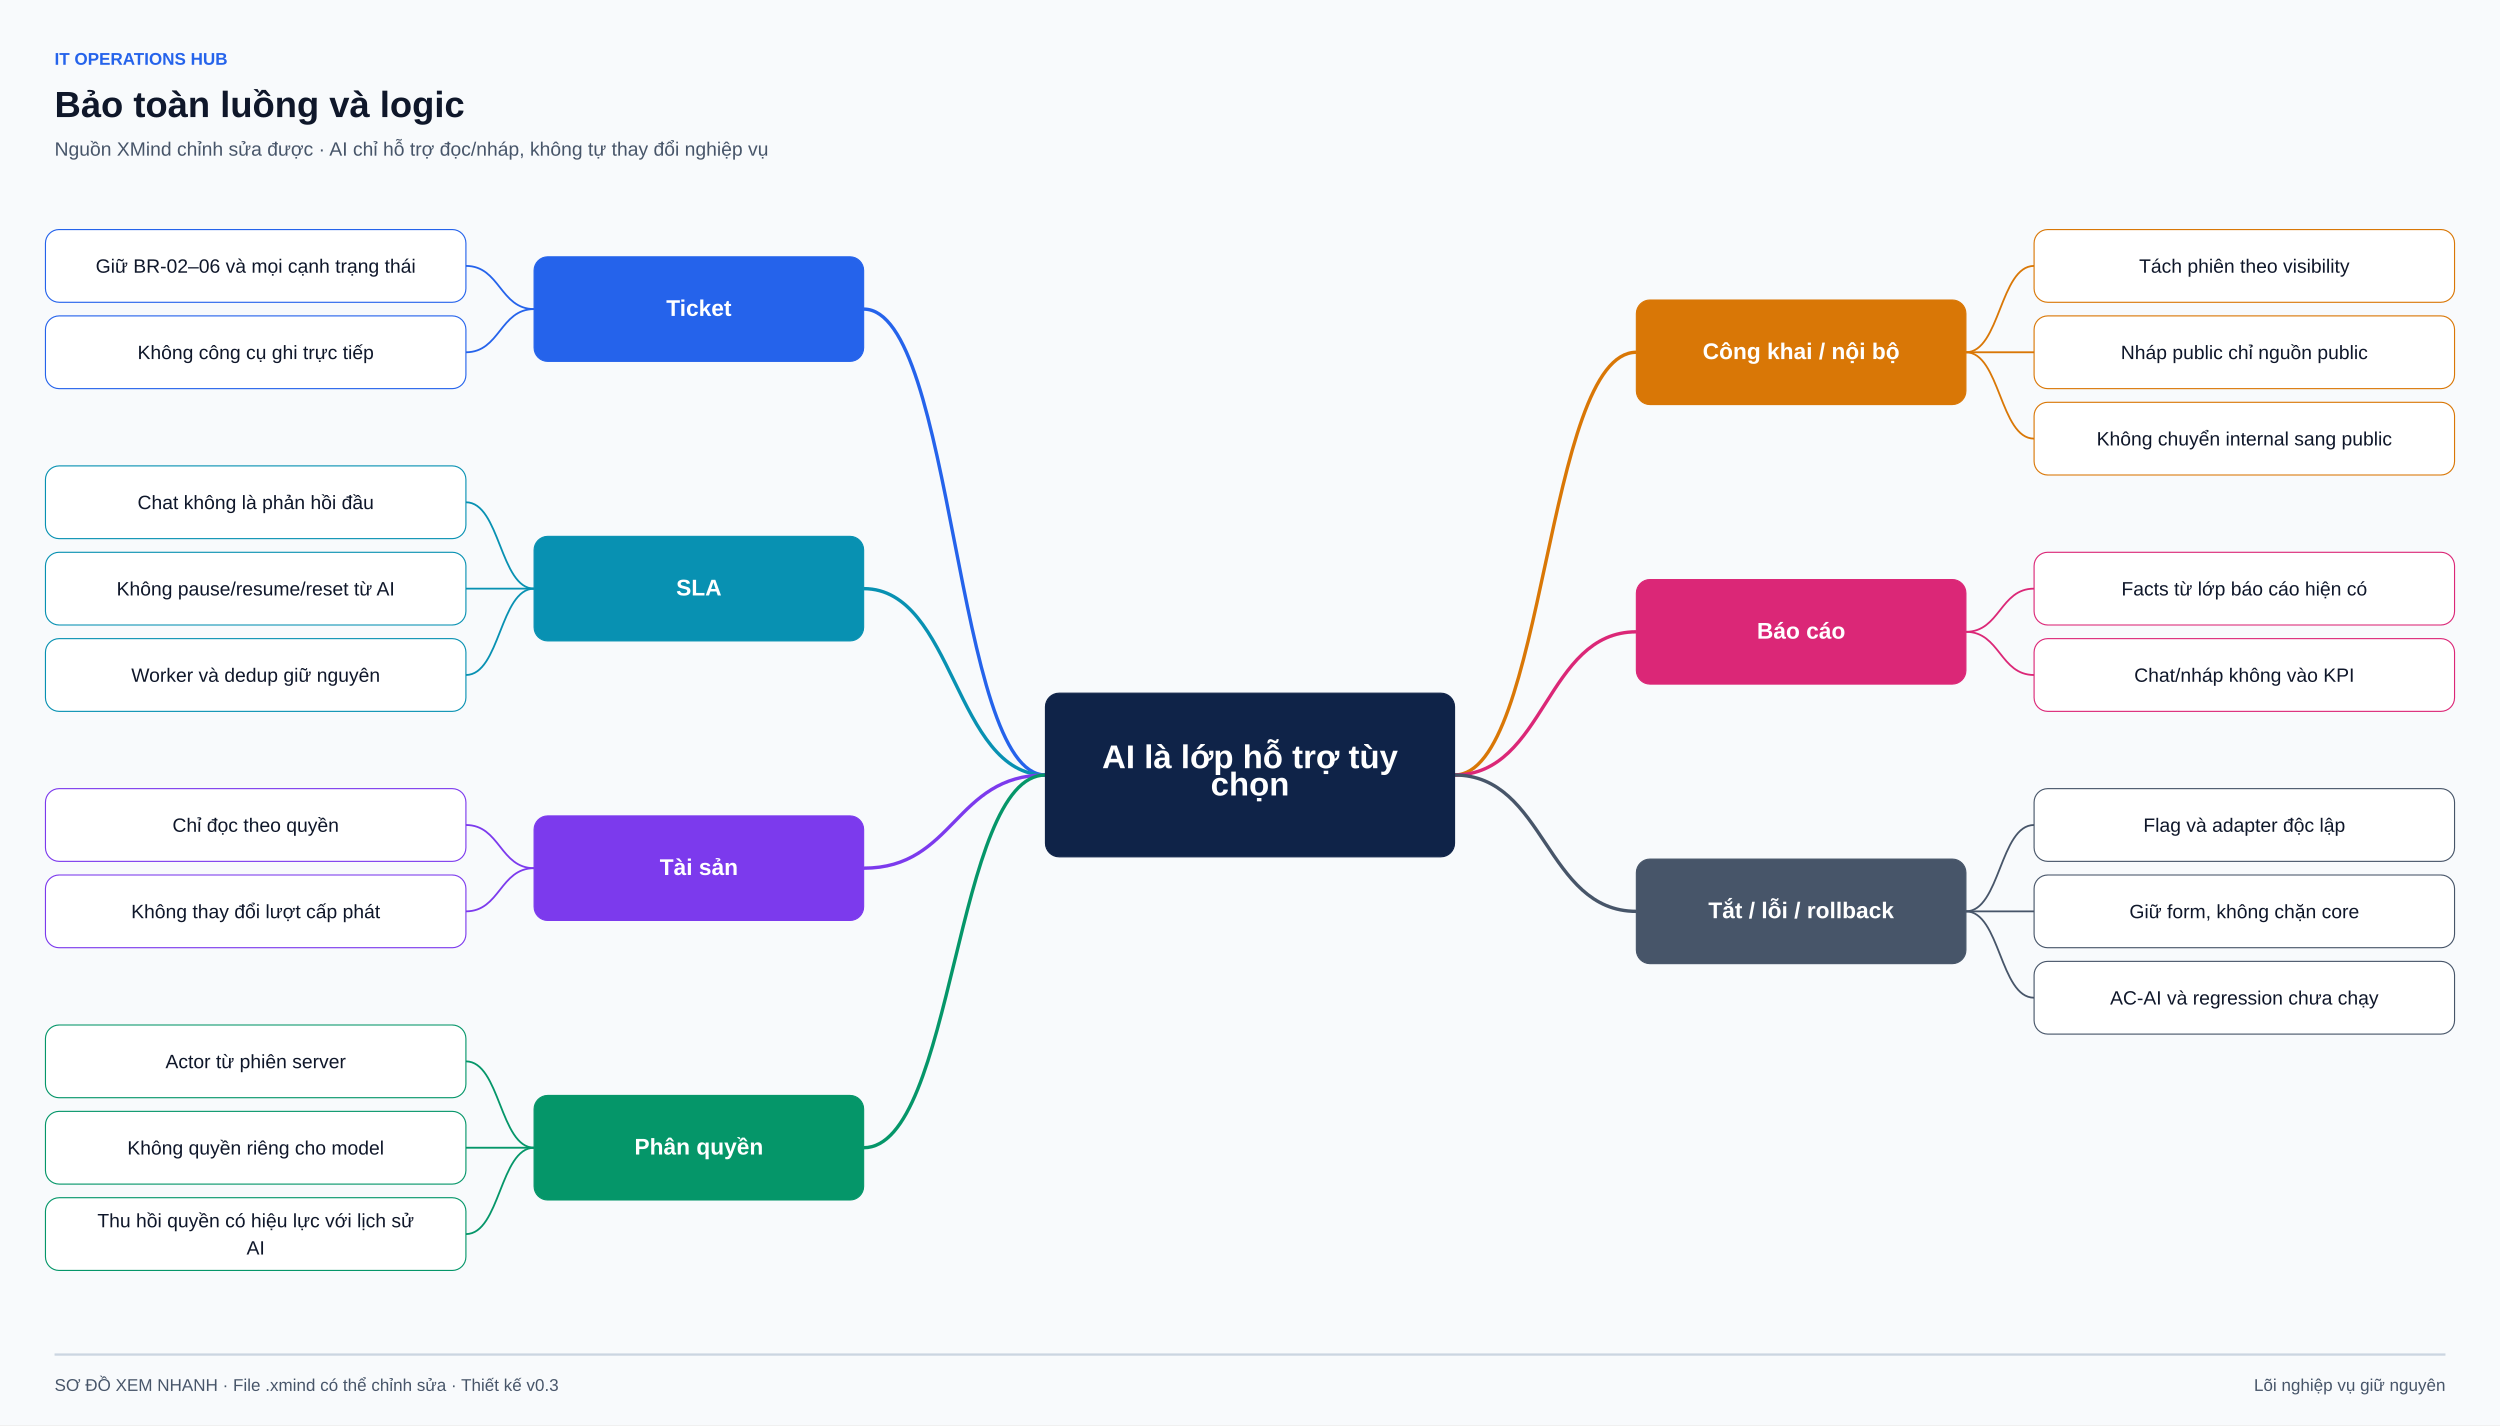
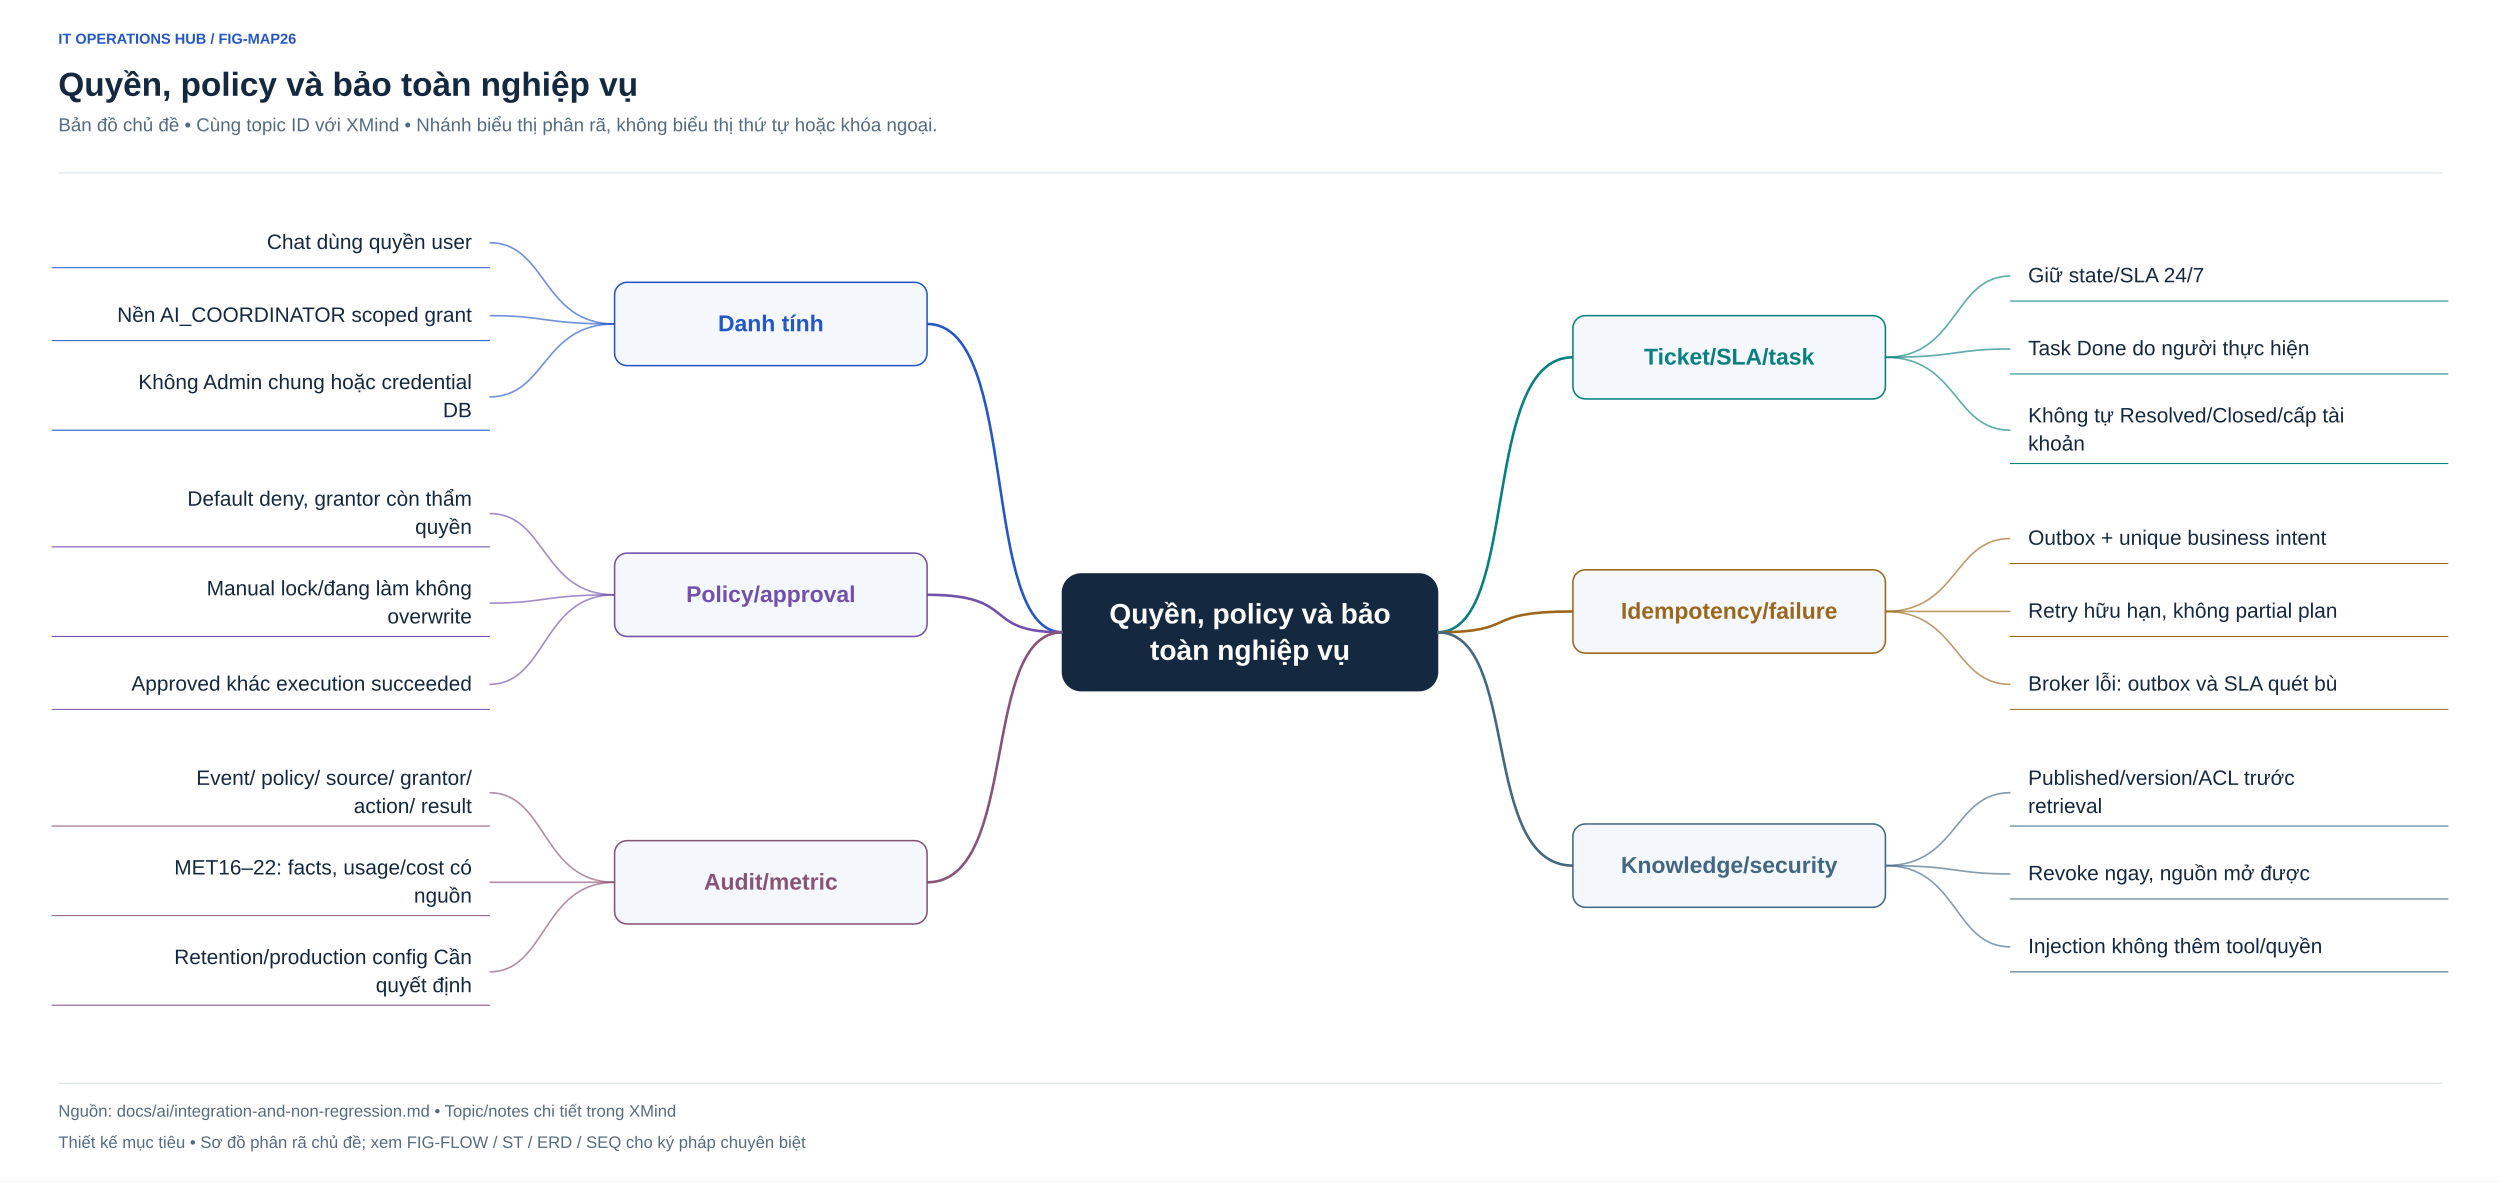
- <svg xmlns="http://www.w3.org/2000/svg" width="2200" height="1254" viewBox="0 0 2200 1254" role="img" aria-labelledby="title desc">
-   <style>text{font-family:Segoe UI,Arial,sans-serif}</style>
-   <rect x="0" y="0" width="2200" height="1254" rx="0" fill="#F8FAFC" />
-   <text x="48" y="57" font-size="15" font-weight="700" fill="#2563EB" text-anchor="start">IT OPERATIONS HUB</text>
-   <text x="48" y="103" font-size="32" font-weight="700" fill="#0F172A" text-anchor="start">Bảo toàn luồng và logic</text>
-   <text x="48" y="137" font-size="17" font-weight="400" fill="#475569" text-anchor="start">Nguồn XMind chỉnh sửa được · AI chỉ hỗ trợ đọc/nháp, không tự thay đổi nghiệp vụ</text>
-   <path d="M 920 682.0 C 840.0 682.0 840.0 272.0 760 272.0" fill="none" stroke="#2563EB" stroke-width="3" />
-   <path d="M 470 272.0 C 440.0 272.0 440.0 234.0 410 234.0" fill="none" stroke="#2563EB" stroke-width="1.6" />
-   <rect x="40" y="202.0" width="370" height="64" rx="12" fill="white" stroke="#2563EB" />
-   <text x="225.0" y="240.0" font-size="17" font-weight="400" fill="#0F172A" text-anchor="middle">Giữ BR-02–06 và mọi cạnh trạng thái</text>
-   <path d="M 470 272.0 C 440.0 272.0 440.0 310.0 410 310.0" fill="none" stroke="#2563EB" stroke-width="1.6" />
-   <rect x="40" y="278.0" width="370" height="64" rx="12" fill="white" stroke="#2563EB" />
-   <text x="225.0" y="316.0" font-size="17" font-weight="400" fill="#0F172A" text-anchor="middle">Không công cụ ghi trực tiếp</text>
-   <rect x="470" y="226.0" width="290" height="92" rx="12" fill="#2563EB" stroke="#2563EB" />
-   <text x="615.0" y="278.0" font-size="20" font-weight="600" fill="white" text-anchor="middle">Ticket</text>
-   <path d="M 920 682.0 C 840.0 682.0 840.0 518.0 760 518.0" fill="none" stroke="#0891B2" stroke-width="3" />
-   <path d="M 470 518.0 C 440.0 518.0 440.0 442.0 410 442.0" fill="none" stroke="#0891B2" stroke-width="1.6" />
-   <rect x="40" y="410.0" width="370" height="64" rx="12" fill="white" stroke="#0891B2" />
-   <text x="225.0" y="448.0" font-size="17" font-weight="400" fill="#0F172A" text-anchor="middle">Chat không là phản hồi đầu</text>
-   <path d="M 470 518.0 C 440.0 518.0 440.0 518.0 410 518.0" fill="none" stroke="#0891B2" stroke-width="1.6" />
-   <rect x="40" y="486.0" width="370" height="64" rx="12" fill="white" stroke="#0891B2" />
-   <text x="225.0" y="524.0" font-size="17" font-weight="400" fill="#0F172A" text-anchor="middle">Không pause/resume/reset từ AI</text>
-   <path d="M 470 518.0 C 440.0 518.0 440.0 594.0 410 594.0" fill="none" stroke="#0891B2" stroke-width="1.6" />
-   <rect x="40" y="562.0" width="370" height="64" rx="12" fill="white" stroke="#0891B2" />
-   <text x="225.0" y="600.0" font-size="17" font-weight="400" fill="#0F172A" text-anchor="middle">Worker và dedup giữ nguyên</text>
-   <rect x="470" y="472.0" width="290" height="92" rx="12" fill="#0891B2" stroke="#0891B2" />
-   <text x="615.0" y="524.0" font-size="20" font-weight="600" fill="white" text-anchor="middle">SLA</text>
-   <path d="M 920 682.0 C 840.0 682.0 840.0 764.0 760 764.0" fill="none" stroke="#7C3AED" stroke-width="3" />
-   <path d="M 470 764.0 C 440.0 764.0 440.0 726.0 410 726.0" fill="none" stroke="#7C3AED" stroke-width="1.6" />
-   <rect x="40" y="694.0" width="370" height="64" rx="12" fill="white" stroke="#7C3AED" />
-   <text x="225.0" y="732.0" font-size="17" font-weight="400" fill="#0F172A" text-anchor="middle">Chỉ đọc theo quyền</text>
-   <path d="M 470 764.0 C 440.0 764.0 440.0 802.0 410 802.0" fill="none" stroke="#7C3AED" stroke-width="1.6" />
-   <rect x="40" y="770.0" width="370" height="64" rx="12" fill="white" stroke="#7C3AED" />
-   <text x="225.0" y="808.0" font-size="17" font-weight="400" fill="#0F172A" text-anchor="middle">Không thay đổi lượt cấp phát</text>
-   <rect x="470" y="718.0" width="290" height="92" rx="12" fill="#7C3AED" stroke="#7C3AED" />
-   <text x="615.0" y="770.0" font-size="20" font-weight="600" fill="white" text-anchor="middle">Tài sản</text>
-   <path d="M 920 682.0 C 840.0 682.0 840.0 1010.0 760 1010.0" fill="none" stroke="#059669" stroke-width="3" />
-   <path d="M 470 1010.0 C 440.0 1010.0 440.0 934.0 410 934.0" fill="none" stroke="#059669" stroke-width="1.6" />
-   <rect x="40" y="902.0" width="370" height="64" rx="12" fill="white" stroke="#059669" />
-   <text x="225.0" y="940.0" font-size="17" font-weight="400" fill="#0F172A" text-anchor="middle">Actor từ phiên server</text>
-   <path d="M 470 1010.0 C 440.0 1010.0 440.0 1010.0 410 1010.0" fill="none" stroke="#059669" stroke-width="1.6" />
-   <rect x="40" y="978.0" width="370" height="64" rx="12" fill="white" stroke="#059669" />
-   <text x="225.0" y="1016.0" font-size="17" font-weight="400" fill="#0F172A" text-anchor="middle">Không quyền riêng cho model</text>
-   <path d="M 470 1010.0 C 440.0 1010.0 440.0 1086.0 410 1086.0" fill="none" stroke="#059669" stroke-width="1.6" />
-   <rect x="40" y="1054.0" width="370" height="64" rx="12" fill="white" stroke="#059669" />
-   <text x="225.0" y="1080.0" font-size="17" font-weight="400" fill="#0F172A" text-anchor="middle">Thu hồi quyền có hiệu lực với lịch sử</text>
-   <text x="225.0" y="1104.0" font-size="17" font-weight="400" fill="#0F172A" text-anchor="middle">AI</text>
-   <rect x="470" y="964.0" width="290" height="92" rx="12" fill="#059669" stroke="#059669" />
-   <text x="615.0" y="1016.0" font-size="20" font-weight="600" fill="white" text-anchor="middle">Phân quyền</text>
-   <path d="M 1280 682.0 C 1360.0 682.0 1360.0 310.0 1440 310.0" fill="none" stroke="#D97706" stroke-width="3" />
-   <path d="M 1730 310.0 C 1760.0 310.0 1760.0 234.0 1790 234.0" fill="none" stroke="#D97706" stroke-width="1.6" />
-   <rect x="1790" y="202.0" width="370" height="64" rx="12" fill="white" stroke="#D97706" />
-   <text x="1975.0" y="240.0" font-size="17" font-weight="400" fill="#0F172A" text-anchor="middle">Tách phiên theo visibility</text>
-   <path d="M 1730 310.0 C 1760.0 310.0 1760.0 310.0 1790 310.0" fill="none" stroke="#D97706" stroke-width="1.6" />
-   <rect x="1790" y="278.0" width="370" height="64" rx="12" fill="white" stroke="#D97706" />
-   <text x="1975.0" y="316.0" font-size="17" font-weight="400" fill="#0F172A" text-anchor="middle">Nháp public chỉ nguồn public</text>
-   <path d="M 1730 310.0 C 1760.0 310.0 1760.0 386.0 1790 386.0" fill="none" stroke="#D97706" stroke-width="1.6" />
-   <rect x="1790" y="354.0" width="370" height="64" rx="12" fill="white" stroke="#D97706" />
-   <text x="1975.0" y="392.0" font-size="17" font-weight="400" fill="#0F172A" text-anchor="middle">Không chuyển internal sang public</text>
-   <rect x="1440" y="264.0" width="290" height="92" rx="12" fill="#D97706" stroke="#D97706" />
-   <text x="1585.0" y="316.0" font-size="20" font-weight="600" fill="white" text-anchor="middle">Công khai / nội bộ</text>
-   <path d="M 1280 682.0 C 1360.0 682.0 1360.0 556.0 1440 556.0" fill="none" stroke="#DB2777" stroke-width="3" />
-   <path d="M 1730 556.0 C 1760.0 556.0 1760.0 518.0 1790 518.0" fill="none" stroke="#DB2777" stroke-width="1.6" />
-   <rect x="1790" y="486.0" width="370" height="64" rx="12" fill="white" stroke="#DB2777" />
-   <text x="1975.0" y="524.0" font-size="17" font-weight="400" fill="#0F172A" text-anchor="middle">Facts từ lớp báo cáo hiện có</text>
-   <path d="M 1730 556.0 C 1760.0 556.0 1760.0 594.0 1790 594.0" fill="none" stroke="#DB2777" stroke-width="1.6" />
-   <rect x="1790" y="562.0" width="370" height="64" rx="12" fill="white" stroke="#DB2777" />
-   <text x="1975.0" y="600.0" font-size="17" font-weight="400" fill="#0F172A" text-anchor="middle">Chat/nháp không vào KPI</text>
-   <rect x="1440" y="510.0" width="290" height="92" rx="12" fill="#DB2777" stroke="#DB2777" />
-   <text x="1585.0" y="562.0" font-size="20" font-weight="600" fill="white" text-anchor="middle">Báo cáo</text>
-   <path d="M 1280 682.0 C 1360.0 682.0 1360.0 802.0 1440 802.0" fill="none" stroke="#475569" stroke-width="3" />
-   <path d="M 1730 802.0 C 1760.0 802.0 1760.0 726.0 1790 726.0" fill="none" stroke="#475569" stroke-width="1.6" />
-   <rect x="1790" y="694.0" width="370" height="64" rx="12" fill="white" stroke="#475569" />
-   <text x="1975.0" y="732.0" font-size="17" font-weight="400" fill="#0F172A" text-anchor="middle">Flag và adapter độc lập</text>
-   <path d="M 1730 802.0 C 1760.0 802.0 1760.0 802.0 1790 802.0" fill="none" stroke="#475569" stroke-width="1.6" />
-   <rect x="1790" y="770.0" width="370" height="64" rx="12" fill="white" stroke="#475569" />
-   <text x="1975.0" y="808.0" font-size="17" font-weight="400" fill="#0F172A" text-anchor="middle">Giữ form, không chặn core</text>
-   <path d="M 1730 802.0 C 1760.0 802.0 1760.0 878.0 1790 878.0" fill="none" stroke="#475569" stroke-width="1.6" />
-   <rect x="1790" y="846.0" width="370" height="64" rx="12" fill="white" stroke="#475569" />
-   <text x="1975.0" y="884.0" font-size="17" font-weight="400" fill="#0F172A" text-anchor="middle">AC-AI và regression chưa chạy</text>
-   <rect x="1440" y="756.0" width="290" height="92" rx="12" fill="#475569" stroke="#475569" />
-   <text x="1585.0" y="808.0" font-size="20" font-weight="600" fill="white" text-anchor="middle">Tắt / lỗi / rollback</text>
-   <rect x="920" y="610.0" width="360" height="144" rx="12" fill="#0F2348" stroke="#0F2348" />
-   <text x="1100.0" y="676.0" font-size="29" font-weight="700" fill="white" text-anchor="middle">AI là lớp hỗ trợ tùy</text>
-   <text x="1100.0" y="700.0" font-size="29" font-weight="700" fill="white" text-anchor="middle">chọn</text>
-   <line x1="48" y1="1192" x2="2152" y2="1192" stroke="#CBD5E1" stroke-width="2" />
-   <text x="48" y="1224" font-size="15" font-weight="400" fill="#475569" text-anchor="start">SƠ ĐỒ XEM NHANH · File .xmind có thể chỉnh sửa · Thiết kế v0.3</text>
-   <text x="2152" y="1224" font-size="15" font-weight="400" fill="#475569" text-anchor="end">Lõi nghiệp vụ giữ nguyên</text>
+ <svg xmlns="http://www.w3.org/2000/svg" width="2400" height="1134" viewBox="0 0 2400 1134" role="img" aria-labelledby="title desc" data-figure-id="FIG-MAP26" data-source-sheet="aaa6446c625442b1a228db6828">
+   <g font-family="Segoe UI,Arial,sans-serif">
+     <defs>
+       <marker id="arr" markerWidth="9" markerHeight="9" refX="8" refY="4.5" orient="auto-start-reverse" markerUnits="userSpaceOnUse">
+         <path d="M 0 0 L 9 4.5 L 0 9 Z" fill="#637D98" />
+       </marker>
+     </defs>
+     <rect x="0" y="0" width="2400" height="1134" rx="0" fill="#FFFFFF" stroke="none" stroke-width="1.5" />
+     <text x="56" y="42" fill="#2457C5" font-size="14" font-weight="700" text-anchor="start" data-max-width="2288">IT OPERATIONS HUB  /  FIG-MAP26</text>
+     <text x="56" y="92" fill="#14283F" font-size="32" font-weight="700" text-anchor="start" data-max-width="2288">Quyền, policy và bảo toàn nghiệp vụ</text>
+     <text x="56" y="126" fill="#536B82" font-size="18" font-weight="400" text-anchor="start" data-max-width="2288">Bản đồ chủ đề • Cùng topic ID với XMind • Nhánh biểu thị phân rã, không biểu thị thứ tự hoặc khóa ngoại.</text>
+     <path d="M 56 166 L 2344 166" fill="none" stroke="#D9E3ED" stroke-width="1" stroke-linecap="round" stroke-linejoin="round" />
+     <g data-topic="11b7173ad3164ad9ac2d1d30dc">
+       <rect x="1020" y="551.0" width="360" height="112" rx="18" fill="#14283F" stroke="#14283F" stroke-width="1.5" />
+       <text x="1200" y="598.5" fill="white" font-size="27" font-weight="700" text-anchor="middle" data-max-width="316">Quyền, policy và bảo</text>
+       <text x="1200" y="633.5" fill="white" font-size="27" font-weight="700" text-anchor="middle" data-max-width="316">toàn nghiệp vụ</text>
+     </g>
+     <path d="M 1020 607.0 C 940 607.0, 980 311.0, 890 311.0" fill="none" stroke="#2457C5" stroke-width="2.5" />
+     <g data-topic="7086d328647d4357896496a8b2">
+       <rect x="590" y="271.0" width="300" height="80" rx="12" fill="#F4F7FC" stroke="#2457C5" stroke-width="1.5" />
+       <text x="740" y="318.0" fill="#2457C5" font-size="22" font-weight="600" text-anchor="middle" data-max-width="276">Danh tính</text>
+     </g>
+     <path d="M 590 311.0 C 520 311.0, 525 233.0, 470 233.0" fill="none" stroke="#2457C5" stroke-width="1.6" opacity=".65" />
+     <g data-topic="5296033015ba4255985b1b7b5e">
+       <text x="453" y="239.0" fill="#14283F" font-size="20" font-weight="400" text-anchor="end" data-max-width="386">Chat dùng quyền user</text>
+       <path d="M 50 257.0 L 470 257.0" fill="none" stroke="#2457C5" stroke-width="1" stroke-linecap="round" stroke-linejoin="round" />
+     </g>
+     <path d="M 590 311.0 C 520 311.0, 525 303.0, 470 303.0" fill="none" stroke="#2457C5" stroke-width="1.6" opacity=".65" />
+     <g data-topic="4d4c4fd6d9884202b75214860b">
+       <text x="453" y="309.0" fill="#14283F" font-size="20" font-weight="400" text-anchor="end" data-max-width="386">Nền AI_COORDINATOR scoped grant</text>
+       <path d="M 50 327.0 L 470 327.0" fill="none" stroke="#2457C5" stroke-width="1" stroke-linecap="round" stroke-linejoin="round" />
+     </g>
+     <path d="M 590 311.0 C 520 311.0, 525 381.0, 470 381.0" fill="none" stroke="#2457C5" stroke-width="1.6" opacity=".65" />
+     <g data-topic="51e36d08d92a4507b0021df9b5">
+       <text x="453" y="373.5" fill="#14283F" font-size="20" font-weight="400" text-anchor="end" data-max-width="386">Không Admin chung hoặc credential</text>
+       <text x="453" y="400.5" fill="#14283F" font-size="20" font-weight="400" text-anchor="end" data-max-width="386">DB</text>
+       <path d="M 50 413.0 L 470 413.0" fill="none" stroke="#2457C5" stroke-width="1" stroke-linecap="round" stroke-linejoin="round" />
+     </g>
+     <path d="M 1020 607.0 C 940 607.0, 980 571.0, 890 571.0" fill="none" stroke="#7250AB" stroke-width="2.5" />
+     <g data-topic="e9746106e2a649ee8b8a2552e5">
+       <rect x="590" y="531.0" width="300" height="80" rx="12" fill="#F4F7FC" stroke="#7250AB" stroke-width="1.5" />
+       <text x="740" y="578.0" fill="#7250AB" font-size="22" font-weight="600" text-anchor="middle" data-max-width="276">Policy/approval</text>
+     </g>
+     <path d="M 590 571.0 C 520 571.0, 525 493.0, 470 493.0" fill="none" stroke="#7250AB" stroke-width="1.6" opacity=".65" />
+     <g data-topic="f31b81ab144c479ba4eb229558">
+       <text x="453" y="485.5" fill="#14283F" font-size="20" font-weight="400" text-anchor="end" data-max-width="386">Default deny, grantor còn thẩm</text>
+       <text x="453" y="512.5" fill="#14283F" font-size="20" font-weight="400" text-anchor="end" data-max-width="386">quyền</text>
+       <path d="M 50 525.0 L 470 525.0" fill="none" stroke="#7250AB" stroke-width="1" stroke-linecap="round" stroke-linejoin="round" />
+     </g>
+     <path d="M 590 571.0 C 520 571.0, 525 579.0, 470 579.0" fill="none" stroke="#7250AB" stroke-width="1.6" opacity=".65" />
+     <g data-topic="654200a56a50405db621f399cf">
+       <text x="453" y="571.5" fill="#14283F" font-size="20" font-weight="400" text-anchor="end" data-max-width="386">Manual lock/đang làm không</text>
+       <text x="453" y="598.5" fill="#14283F" font-size="20" font-weight="400" text-anchor="end" data-max-width="386">overwrite</text>
+       <path d="M 50 611.0 L 470 611.0" fill="none" stroke="#7250AB" stroke-width="1" stroke-linecap="round" stroke-linejoin="round" />
+     </g>
+     <path d="M 590 571.0 C 520 571.0, 525 657.0, 470 657.0" fill="none" stroke="#7250AB" stroke-width="1.6" opacity=".65" />
+     <g data-topic="7f143538aafb4ce0987668eb4b">
+       <text x="453" y="663.0" fill="#14283F" font-size="20" font-weight="400" text-anchor="end" data-max-width="386">Approved khác execution succeeded</text>
+       <path d="M 50 681.0 L 470 681.0" fill="none" stroke="#7250AB" stroke-width="1" stroke-linecap="round" stroke-linejoin="round" />
+     </g>
+     <path d="M 1020 607.0 C 940 607.0, 980 847.0, 890 847.0" fill="none" stroke="#895378" stroke-width="2.5" />
+     <g data-topic="4802b534812f49a39ab9ecfbce">
+       <rect x="590" y="807.0" width="300" height="80" rx="12" fill="#F4F7FC" stroke="#895378" stroke-width="1.5" />
+       <text x="740" y="854.0" fill="#895378" font-size="22" font-weight="600" text-anchor="middle" data-max-width="276">Audit/metric</text>
+     </g>
+     <path d="M 590 847.0 C 520 847.0, 525 761.0, 470 761.0" fill="none" stroke="#895378" stroke-width="1.6" opacity=".65" />
+     <g data-topic="90b210f7adf948b9abf4963a3d">
+       <text x="453" y="753.5" fill="#14283F" font-size="20" font-weight="400" text-anchor="end" data-max-width="386">Event/ policy/ source/ grantor/</text>
+       <text x="453" y="780.5" fill="#14283F" font-size="20" font-weight="400" text-anchor="end" data-max-width="386">action/ result</text>
+       <path d="M 50 793.0 L 470 793.0" fill="none" stroke="#895378" stroke-width="1" stroke-linecap="round" stroke-linejoin="round" />
+     </g>
+     <path d="M 590 847.0 C 520 847.0, 525 847.0, 470 847.0" fill="none" stroke="#895378" stroke-width="1.6" opacity=".65" />
+     <g data-topic="af57c80b393042b7ac730a5737">
+       <text x="453" y="839.5" fill="#14283F" font-size="20" font-weight="400" text-anchor="end" data-max-width="386">MET16–22: facts, usage/cost có</text>
+       <text x="453" y="866.5" fill="#14283F" font-size="20" font-weight="400" text-anchor="end" data-max-width="386">nguồn</text>
+       <path d="M 50 879.0 L 470 879.0" fill="none" stroke="#895378" stroke-width="1" stroke-linecap="round" stroke-linejoin="round" />
+     </g>
+     <path d="M 590 847.0 C 520 847.0, 525 933.0, 470 933.0" fill="none" stroke="#895378" stroke-width="1.6" opacity=".65" />
+     <g data-topic="1006121572ba4937ba0d2954e9">
+       <text x="453" y="925.5" fill="#14283F" font-size="20" font-weight="400" text-anchor="end" data-max-width="386">Retention/production config Cần</text>
+       <text x="453" y="952.5" fill="#14283F" font-size="20" font-weight="400" text-anchor="end" data-max-width="386">quyết định</text>
+       <path d="M 50 965.0 L 470 965.0" fill="none" stroke="#895378" stroke-width="1" stroke-linecap="round" stroke-linejoin="round" />
+     </g>
+     <path d="M 1380 607.0 C 1460 607.0, 1420 343.0, 1510 343.0" fill="none" stroke="#087F80" stroke-width="2.5" />
+     <g data-topic="a5b754b7cefb4dc4a8623605b8">
+       <rect x="1510" y="303.0" width="300" height="80" rx="12" fill="#F4F7FC" stroke="#087F80" stroke-width="1.5" />
+       <text x="1660" y="350.0" fill="#087F80" font-size="22" font-weight="600" text-anchor="middle" data-max-width="276">Ticket/SLA/task</text>
+     </g>
+     <path d="M 1810 343.0 C 1880 343.0, 1875 265.0, 1930 265.0" fill="none" stroke="#087F80" stroke-width="1.6" opacity=".65" />
+     <g data-topic="f95060ce4ebd4322821ee6917e">
+       <text x="1947" y="271.0" fill="#14283F" font-size="20" font-weight="400" text-anchor="start" data-max-width="386">Giữ state/SLA 24/7</text>
+       <path d="M 1930 289.0 L 2350 289.0" fill="none" stroke="#087F80" stroke-width="1" stroke-linecap="round" stroke-linejoin="round" />
+     </g>
+     <path d="M 1810 343.0 C 1880 343.0, 1875 335.0, 1930 335.0" fill="none" stroke="#087F80" stroke-width="1.6" opacity=".65" />
+     <g data-topic="28569b3269424dc984735ffc92">
+       <text x="1947" y="341.0" fill="#14283F" font-size="20" font-weight="400" text-anchor="start" data-max-width="386">Task Done do người thực hiện</text>
+       <path d="M 1930 359.0 L 2350 359.0" fill="none" stroke="#087F80" stroke-width="1" stroke-linecap="round" stroke-linejoin="round" />
+     </g>
+     <path d="M 1810 343.0 C 1880 343.0, 1875 413.0, 1930 413.0" fill="none" stroke="#087F80" stroke-width="1.6" opacity=".65" />
+     <g data-topic="8b81fdd0a5ac40dfa58babb690">
+       <text x="1947" y="405.5" fill="#14283F" font-size="20" font-weight="400" text-anchor="start" data-max-width="386">Không tự Resolved/Closed/cấp tài</text>
+       <text x="1947" y="432.5" fill="#14283F" font-size="20" font-weight="400" text-anchor="start" data-max-width="386">khoản</text>
+       <path d="M 1930 445.0 L 2350 445.0" fill="none" stroke="#087F80" stroke-width="1" stroke-linecap="round" stroke-linejoin="round" />
+     </g>
+     <path d="M 1380 607.0 C 1460 607.0, 1420 587.0, 1510 587.0" fill="none" stroke="#9A671C" stroke-width="2.5" />
+     <g data-topic="e5bbfa53a24048a8a60b87fc0d">
+       <rect x="1510" y="547.0" width="300" height="80" rx="12" fill="#F4F7FC" stroke="#9A671C" stroke-width="1.5" />
+       <text x="1660" y="594.0" fill="#9A671C" font-size="22" font-weight="600" text-anchor="middle" data-max-width="276">Idempotency/failure</text>
+     </g>
+     <path d="M 1810 587.0 C 1880 587.0, 1875 517.0, 1930 517.0" fill="none" stroke="#9A671C" stroke-width="1.6" opacity=".65" />
+     <g data-topic="2c14788798c346309c2aa8ee2c">
+       <text x="1947" y="523.0" fill="#14283F" font-size="20" font-weight="400" text-anchor="start" data-max-width="386">Outbox + unique business intent</text>
+       <path d="M 1930 541.0 L 2350 541.0" fill="none" stroke="#9A671C" stroke-width="1" stroke-linecap="round" stroke-linejoin="round" />
+     </g>
+     <path d="M 1810 587.0 C 1880 587.0, 1875 587.0, 1930 587.0" fill="none" stroke="#9A671C" stroke-width="1.6" opacity=".65" />
+     <g data-topic="17acb74a24a541ef9418208616">
+       <text x="1947" y="593.0" fill="#14283F" font-size="20" font-weight="400" text-anchor="start" data-max-width="386">Retry hữu hạn, không partial plan</text>
+       <path d="M 1930 611.0 L 2350 611.0" fill="none" stroke="#9A671C" stroke-width="1" stroke-linecap="round" stroke-linejoin="round" />
+     </g>
+     <path d="M 1810 587.0 C 1880 587.0, 1875 657.0, 1930 657.0" fill="none" stroke="#9A671C" stroke-width="1.6" opacity=".65" />
+     <g data-topic="0e1e3b8648e44a62aa7a3e3398">
+       <text x="1947" y="663.0" fill="#14283F" font-size="20" font-weight="400" text-anchor="start" data-max-width="386">Broker lỗi: outbox và SLA quét bù</text>
+       <path d="M 1930 681.0 L 2350 681.0" fill="none" stroke="#9A671C" stroke-width="1" stroke-linecap="round" stroke-linejoin="round" />
+     </g>
+     <path d="M 1380 607.0 C 1460 607.0, 1420 831.0, 1510 831.0" fill="none" stroke="#426782" stroke-width="2.5" />
+     <g data-topic="138b923882254432922c75949a">
+       <rect x="1510" y="791.0" width="300" height="80" rx="12" fill="#F4F7FC" stroke="#426782" stroke-width="1.5" />
+       <text x="1660" y="838.0" fill="#426782" font-size="22" font-weight="600" text-anchor="middle" data-max-width="276">Knowledge/security</text>
+     </g>
+     <path d="M 1810 831.0 C 1880 831.0, 1875 761.0, 1930 761.0" fill="none" stroke="#426782" stroke-width="1.6" opacity=".65" />
+     <g data-topic="e952af58dc634873af0809e1d0">
+       <text x="1947" y="753.5" fill="#14283F" font-size="20" font-weight="400" text-anchor="start" data-max-width="386">Published/version/ACL trước</text>
+       <text x="1947" y="780.5" fill="#14283F" font-size="20" font-weight="400" text-anchor="start" data-max-width="386">retrieval</text>
+       <path d="M 1930 793.0 L 2350 793.0" fill="none" stroke="#426782" stroke-width="1" stroke-linecap="round" stroke-linejoin="round" />
+     </g>
+     <path d="M 1810 831.0 C 1880 831.0, 1875 839.0, 1930 839.0" fill="none" stroke="#426782" stroke-width="1.6" opacity=".65" />
+     <g data-topic="6dd33f23c9bd424db15912f2f3">
+       <text x="1947" y="845.0" fill="#14283F" font-size="20" font-weight="400" text-anchor="start" data-max-width="386">Revoke ngay, nguồn mở được</text>
+       <path d="M 1930 863.0 L 2350 863.0" fill="none" stroke="#426782" stroke-width="1" stroke-linecap="round" stroke-linejoin="round" />
+     </g>
+     <path d="M 1810 831.0 C 1880 831.0, 1875 909.0, 1930 909.0" fill="none" stroke="#426782" stroke-width="1.6" opacity=".65" />
+     <g data-topic="5127d96473fa402295e358a2b2">
+       <text x="1947" y="915.0" fill="#14283F" font-size="20" font-weight="400" text-anchor="start" data-max-width="386">Injection không thêm tool/quyền</text>
+       <path d="M 1930 933.0 L 2350 933.0" fill="none" stroke="#426782" stroke-width="1" stroke-linecap="round" stroke-linejoin="round" />
+     </g>
+     <path d="M 56 1040 L 2344 1040" fill="none" stroke="#D9E3ED" stroke-width="1" stroke-linecap="round" stroke-linejoin="round" />
+     <text x="56" y="1072" fill="#536B82" font-size="16" font-weight="400" text-anchor="start" data-max-width="2288">Nguồn: docs/ai/integration-and-non-regression.md • Topic/notes chi tiết trong XMind</text>
+     <text x="56" y="1102" fill="#536B82" font-size="16" font-weight="400" text-anchor="start" data-max-width="2288">Thiết kế mục tiêu • Sơ đồ phân rã chủ đề; xem FIG-FLOW / ST / ERD / SEQ cho ký pháp chuyên biệt</text>
+   </g>
</svg>
